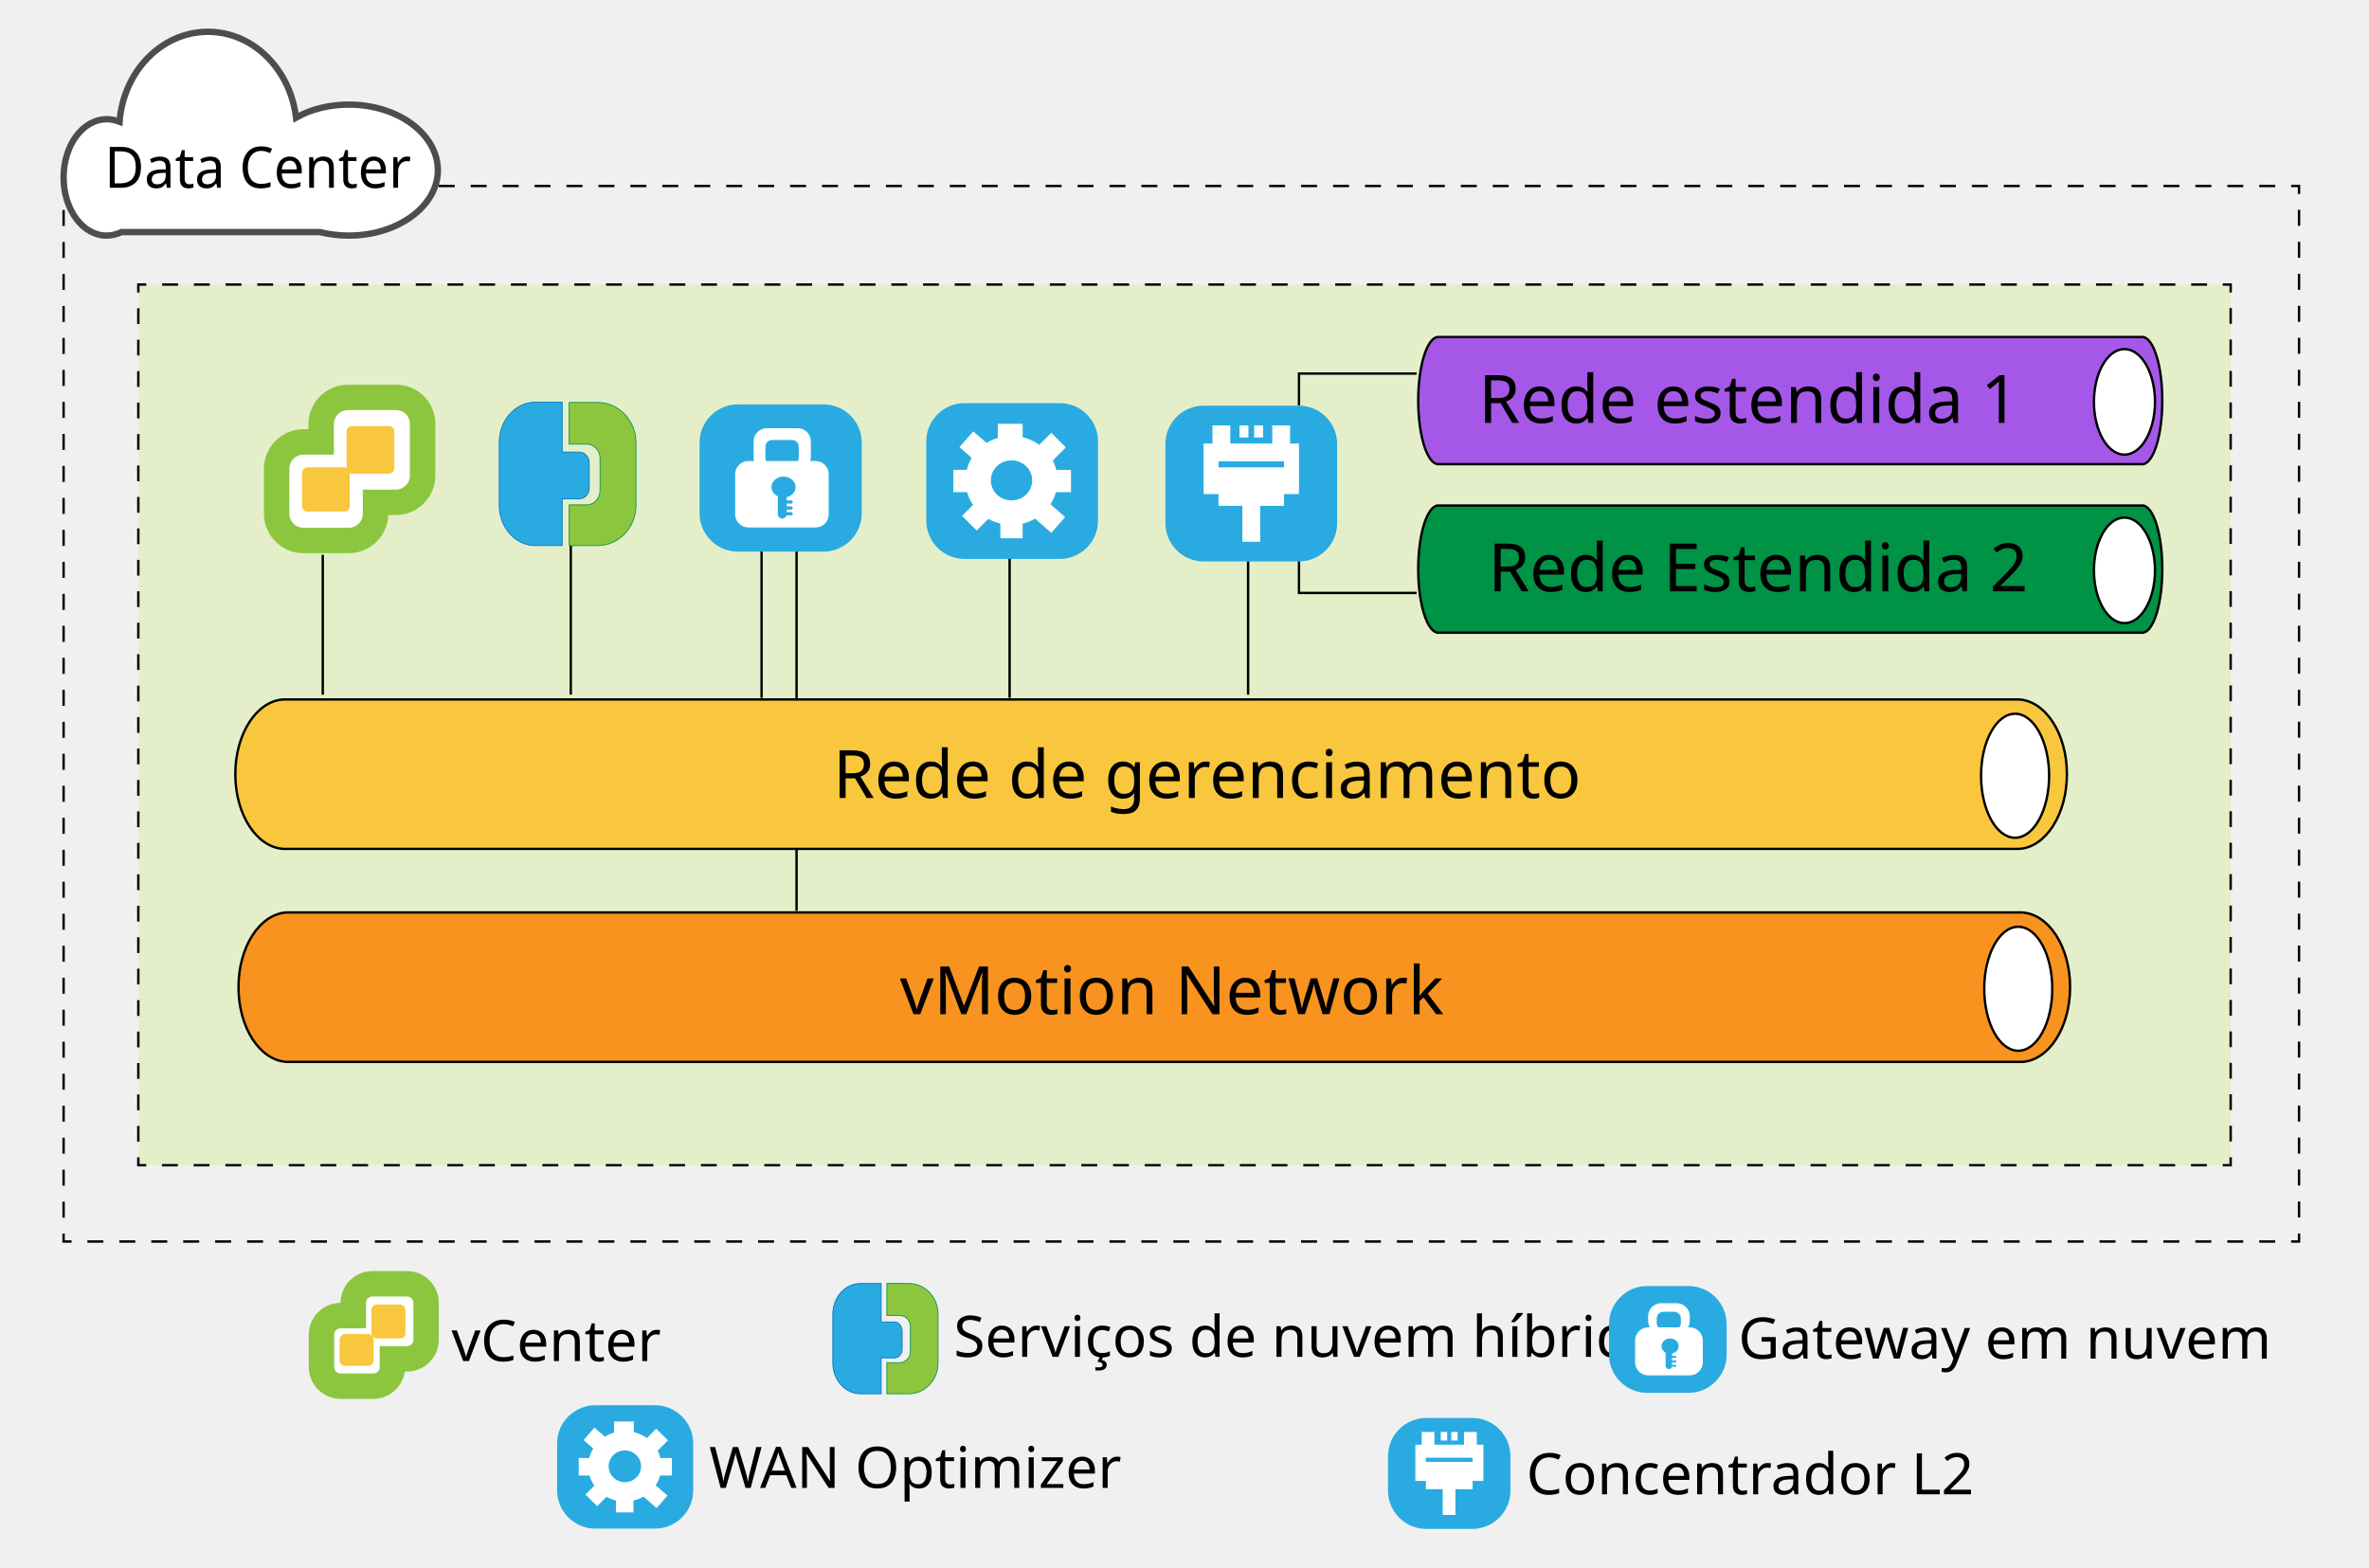
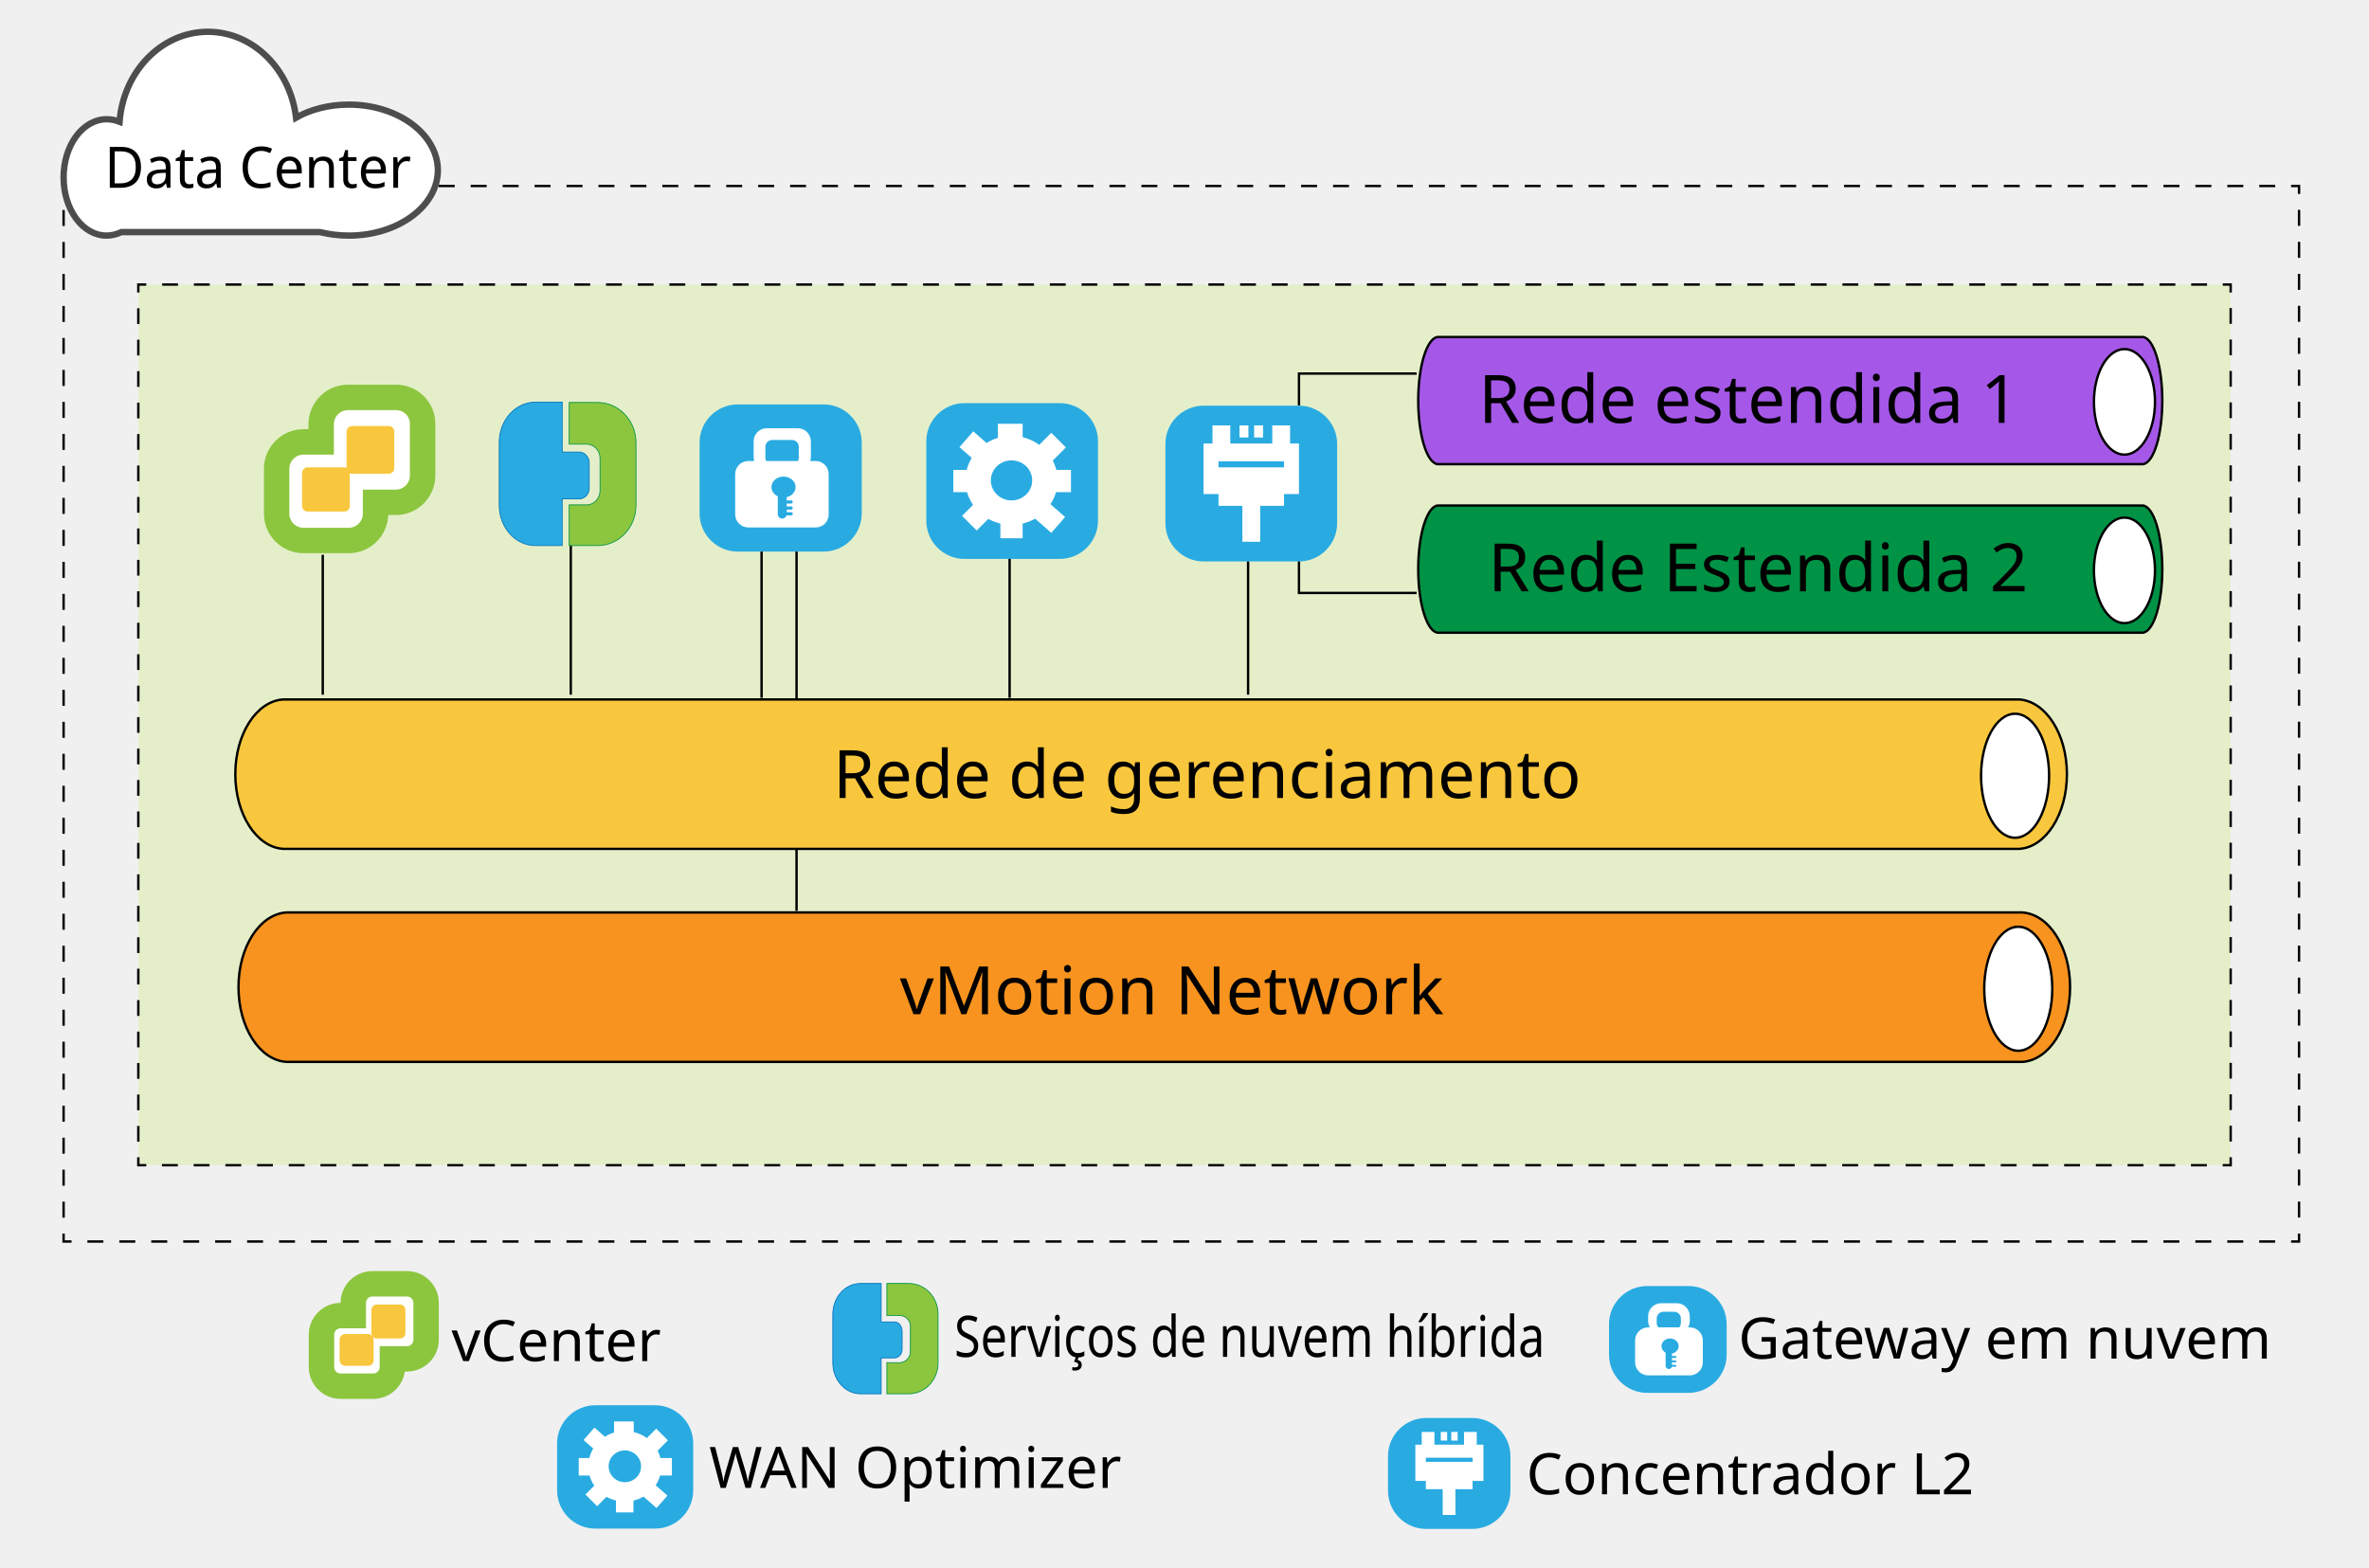
- <svg xmlns="http://www.w3.org/2000/svg" version="1.1" x="0px" y="0px" viewBox="0 0 745 493" style="enable-background:new 0 0 745 493;" xml:space="preserve">
-   <style type="text/css">
+ <svg xmlns="http://www.w3.org/2000/svg" version="1.1" x="0px" y="0px" viewBox="0 0 745 493" style="enable-background:new 0 0 745 493;" xml:space="preserve" id="svg2">
+   <defs id="defs341" />
+   <style type="text/css" id="style4">
	.st0{fill:none;stroke:#000000;stroke-width:0.75;stroke-miterlimit:10;}
	.st1{fill:none;stroke:#000000;stroke-width:0.75;stroke-miterlimit:10;stroke-dasharray:5.022,5.022;}
	.st2{fill:none;stroke:#000000;stroke-width:0.75;stroke-miterlimit:10;stroke-dasharray:5.031,5.031;}
	.st3{fill:#FFFFFF;stroke:#4D4D4D;stroke-width:2;stroke-miterlimit:10;}
	.st4{font-family:'MyriadPro-Regular';}
	.st5{font-size:18px;}
	.st6{fill:#E4EFCA;}
	.st7{fill:none;stroke:#000000;stroke-width:0.75;stroke-miterlimit:10;stroke-dasharray:4.985,4.985;}
	.st8{fill:none;stroke:#000000;stroke-width:0.75;stroke-miterlimit:10;stroke-dasharray:4.946,4.946;}
	.st9{fill:#A558E8;stroke:#000000;stroke-width:0.75;stroke-miterlimit:10;}
	.st10{fill:#FFFFFF;stroke:#000000;stroke-width:0.75;stroke-miterlimit:10;}
	.st11{font-size:21px;}
	.st12{fill:#009245;stroke:#000000;stroke-width:0.75;stroke-miterlimit:10;}
	.st13{fill:#29ABE2;}
	.st14{fill:#FFFFFF;}
	.st15{fill:#FFFFFF;stroke:#8CC63F;stroke-width:8;stroke-miterlimit:10;}
	.st16{fill:#F9C73D;}
	.st17{fill:#8CC63F;stroke:#009245;stroke-width:0.25;stroke-miterlimit:10;}
	.st18{fill:#29ABE2;stroke:#0071BC;stroke-width:0.25;stroke-miterlimit:10;}
	.st19{fill:#F9C73D;stroke:#000000;stroke-width:0.75;stroke-miterlimit:10;}
	.st20{fill:#F7931E;stroke:#000000;stroke-width:0.75;stroke-miterlimit:10;}
</style>
  <g id="inner_box">
    <g id="Layer_2">
-       <g>
-         <g>
-           <g>
-             <polyline class="st0" points="723,388 723,390.5 720.5,390.5      " />
-             <line class="st1" x1="715.5" y1="390.5" x2="25" y2="390.5" />
-             <polyline class="st0" points="22.5,390.5 20,390.5 20,388      " />
-             <line class="st2" x1="20" y1="383" x2="20" y2="63.5" />
-             <polyline class="st0" points="20,61 20,58.5 22.5,58.5      " />
-             <line class="st1" x1="27.5" y1="58.5" x2="718" y2="58.5" />
-             <polyline class="st0" points="720.5,58.5 723,58.5 723,61      " />
-             <line class="st2" x1="723" y1="66" x2="723" y2="385.5" />
-           </g>
-         </g>
-         <g>
-           <path class="st3" d="M109.7,32.9c-6.2,0-12,1.5-16.6,4.1c-1.8-15.2-13.5-27-27.7-27c-14.6,0-26.6,12.5-27.8,28.3      c-1.3-0.5-2.6-0.8-4-0.8C26,37.5,20,45.7,20,55.8c0,10.1,6,18.3,13.5,18.3c1.6,0,3.2-0.4,4.7-1.1h62.4c2.9,0.7,5.9,1.1,9.1,1.1      c15.4,0,28-9.2,28-20.6C137.6,42.1,125.1,32.9,109.7,32.9z" />
-           <text transform="matrix(0.9526 0 0 1 32.8589 59.0684)" class="st4 st5">Data Center</text>
-         </g>
-       </g>
-       <g>
-         <rect x="43.5" y="89.5" class="st6" width="658" height="277" />
-         <g>
-           <polyline class="st0" points="701.5,364 701.5,366.5 699,366.5     " />
-           <line class="st7" x1="694" y1="366.5" x2="48.5" y2="366.5" />
-           <polyline class="st0" points="46,366.5 43.5,366.5 43.5,364     " />
-           <line class="st8" x1="43.5" y1="359.1" x2="43.5" y2="94.5" />
-           <polyline class="st0" points="43.5,92 43.5,89.5 46,89.5     " />
-           <line class="st7" x1="51" y1="89.5" x2="696.5" y2="89.5" />
-           <polyline class="st0" points="699,89.5 701.5,89.5 701.5,92     " />
-           <line class="st8" x1="701.5" y1="96.9" x2="701.5" y2="361.5" />
-         </g>
-       </g>
-     </g>
-     <polyline class="st0" points="408.5,176.5 408.5,186.5 445.5,186.5  " />
+       <g id="g8">
+         <g id="g10">
+           <g id="g12">
+             <polyline class="st0" points="723,388 723,390.5 720.5,390.5      " id="polyline14" />
+             <line class="st1" x1="715.5" y1="390.5" x2="25" y2="390.5" id="line16" />
+             <polyline class="st0" points="22.5,390.5 20,390.5 20,388      " id="polyline18" />
+             <line class="st2" x1="20" y1="383" x2="20" y2="63.5" id="line20" />
+             <polyline class="st0" points="20,61 20,58.5 22.5,58.5      " id="polyline22" />
+             <line class="st1" x1="27.5" y1="58.5" x2="718" y2="58.5" id="line24" />
+             <polyline class="st0" points="720.5,58.5 723,58.5 723,61      " id="polyline26" />
+             <line class="st2" x1="723" y1="66" x2="723" y2="385.5" id="line28" />
+           </g>
+         </g>
+         <g id="g30">
+           <path class="st3" d="M109.7,32.9c-6.2,0-12,1.5-16.6,4.1c-1.8-15.2-13.5-27-27.7-27c-14.6,0-26.6,12.5-27.8,28.3      c-1.3-0.5-2.6-0.8-4-0.8C26,37.5,20,45.7,20,55.8c0,10.1,6,18.3,13.5,18.3c1.6,0,3.2-0.4,4.7-1.1h62.4c2.9,0.7,5.9,1.1,9.1,1.1      c15.4,0,28-9.2,28-20.6C137.6,42.1,125.1,32.9,109.7,32.9z" id="path32" />
+           <text transform="matrix(0.9526 0 0 1 32.8589 59.0684)" class="st4 st5" id="text34">Data Center</text>
+         </g>
+       </g>
+       <g id="g36">
+         <rect x="43.5" y="89.5" class="st6" width="658" height="277" id="rect38" />
+         <g id="g40">
+           <polyline class="st0" points="701.5,364 701.5,366.5 699,366.5     " id="polyline42" />
+           <line class="st7" x1="694" y1="366.5" x2="48.5" y2="366.5" id="line44" />
+           <polyline class="st0" points="46,366.5 43.5,366.5 43.5,364     " id="polyline46" />
+           <line class="st8" x1="43.5" y1="359.1" x2="43.5" y2="94.5" id="line48" />
+           <polyline class="st0" points="43.5,92 43.5,89.5 46,89.5     " id="polyline50" />
+           <line class="st7" x1="51" y1="89.5" x2="696.5" y2="89.5" id="line52" />
+           <polyline class="st0" points="699,89.5 701.5,89.5 701.5,92     " id="polyline54" />
+           <line class="st8" x1="701.5" y1="96.9" x2="701.5" y2="361.5" id="line56" />
+         </g>
+       </g>
+     </g>
+     <polyline class="st0" points="408.5,176.5 408.5,186.5 445.5,186.5  " id="polyline58" />
  </g>
  <g id="extended_network_1">
-     <g>
-       <path class="st9" d="M680,126c0-10.8-2.7-19.6-6.1-20v0H452.1v0c-3.4,0.4-6.1,9.2-6.1,20s2.7,19.6,6.1,20v0h221.8v0    C677.3,145.6,680,136.8,680,126z" />
-       <ellipse class="st10" cx="668.1" cy="126.4" rx="9.6" ry="16.6" />
-     </g>
-     <text transform="matrix(1 0 0 1 465 133)" class="st4 st11">Rede estendida 1</text>
-     <g>
-       <path class="st12" d="M680,179c0-10.8-2.7-19.6-6.1-20v0H452.1v0c-3.4,0.4-6.1,9.2-6.1,20s2.7,19.6,6.1,20v0h221.8v0    C677.3,198.6,680,189.8,680,179z" />
-       <ellipse class="st10" cx="668.1" cy="179.4" rx="9.6" ry="16.6" />
-     </g>
-     <text transform="matrix(1 0 0 1 468 186)" class="st4 st11">Rede Estendida 2</text>
+     <g id="g61">
+       <path class="st9" d="M680,126c0-10.8-2.7-19.6-6.1-20v0H452.1v0c-3.4,0.4-6.1,9.2-6.1,20s2.7,19.6,6.1,20v0h221.8v0    C677.3,145.6,680,136.8,680,126z" id="path63" />
+       <ellipse class="st10" cx="668.1" cy="126.4" rx="9.6" ry="16.6" id="ellipse65" />
+     </g>
+     <text transform="matrix(1 0 0 1 465 133)" class="st4 st11" id="text67">Rede estendida 1</text>
+     <g id="g69">
+       <path class="st12" d="M680,179c0-10.8-2.7-19.6-6.1-20v0H452.1v0c-3.4,0.4-6.1,9.2-6.1,20s2.7,19.6,6.1,20v0h221.8v0    C677.3,198.6,680,189.8,680,179z" id="path71" />
+       <ellipse class="st10" cx="668.1" cy="179.4" rx="9.6" ry="16.6" id="ellipse73" />
+     </g>
+     <text transform="matrix(1 0 0 1 468 186)" class="st4 st11" id="text75">Rede Estendida 2</text>
  </g>
  <g id="cloud_gateway">
</g>
  <g id="outter_box">
</g>
  <g id="lines">
-     <g>
-       <g>
-         <path class="st13" d="M259,173.5h-27c-6.6,0-12-5.4-12-12v-22.3c0-6.6,5.4-12,12-12h27c6.6,0,12,5.4,12,12v22.3     C271,168.1,265.6,173.5,259,173.5z" />
-         <g>
-           <g>
-             <path class="st14" d="M250.9,148h-9.8c-2.2,0-4.1-1.8-4.1-4.1v-5.1c0-2.2,1.8-4.1,4.1-4.1h9.8c2.2,0,4.1,1.8,4.1,4.1v5.1       C254.9,146.1,253.1,148,250.9,148z" />
-             <path class="st13" d="M249.1,146.1h-6.3c-1.1,0-2.1-0.9-2.1-2.1v-3.5c0-1.1,0.9-2.1,2.1-2.1h6.3c1.1,0,2.1,0.9,2.1,2.1v3.5       C251.2,145.2,250.2,146.1,249.1,146.1z" />
-             <path class="st14" d="M256.5,165.9h-21.2c-2.2,0-4.1-1.8-4.1-4.1v-12.7c0-2.2,1.8-4.1,4.1-4.1h21.2c2.2,0,4.1,1.8,4.1,4.1v12.7       C260.6,164.1,258.8,165.9,256.5,165.9z" />
-           </g>
-           <g>
-             <ellipse class="st13" cx="246.4" cy="153.2" rx="3.8" ry="3.3" />
-             <path class="st13" d="M246,163.1L246,163.1c-0.8,0-1.4-0.6-1.4-1.4v-6.6c0-0.8,0.6-1.4,1.4-1.4l0,0c0.8,0,1.4,0.6,1.4,1.4v6.6       C247.4,162.4,246.8,163.1,246,163.1z" />
-             <path class="st13" d="M248.8,158.4h-1.9c-0.3,0-0.5-0.2-0.5-0.5l0,0c0-0.3,0.2-0.5,0.5-0.5h1.9c0.3,0,0.5,0.2,0.5,0.5l0,0       C249.3,158.1,249.1,158.4,248.8,158.4z" />
-             <path class="st13" d="M248.8,160.3h-1.9c-0.3,0-0.5-0.2-0.5-0.5l0,0c0-0.3,0.2-0.5,0.5-0.5h1.9c0.3,0,0.5,0.2,0.5,0.5l0,0       C249.3,160,249.1,160.3,248.8,160.3z" />
-             <path class="st13" d="M248.8,162.1h-1.9c-0.3,0-0.5-0.2-0.5-0.5l0,0c0-0.3,0.2-0.5,0.5-0.5h1.9c0.3,0,0.5,0.2,0.5,0.5l0,0       C249.3,161.9,249.1,162.1,248.8,162.1z" />
-           </g>
-         </g>
-       </g>
-       <line class="st0" x1="250.5" y1="173.5" x2="250.5" y2="286.5" />
-       <line class="st0" x1="239.5" y1="173.5" x2="239.5" y2="219.5" />
-     </g>
-     <polyline class="st0" points="408.5,127.5 408.5,117.5 445.5,117.5  " />
+     <g id="g80">
+       <g id="g82">
+         <path class="st13" d="M259,173.5h-27c-6.6,0-12-5.4-12-12v-22.3c0-6.6,5.4-12,12-12h27c6.6,0,12,5.4,12,12v22.3     C271,168.1,265.6,173.5,259,173.5z" id="path84" />
+         <g id="g86">
+           <g id="g88">
+             <path class="st14" d="M250.9,148h-9.8c-2.2,0-4.1-1.8-4.1-4.1v-5.1c0-2.2,1.8-4.1,4.1-4.1h9.8c2.2,0,4.1,1.8,4.1,4.1v5.1       C254.9,146.1,253.1,148,250.9,148z" id="path90" />
+             <path class="st13" d="M249.1,146.1h-6.3c-1.1,0-2.1-0.9-2.1-2.1v-3.5c0-1.1,0.9-2.1,2.1-2.1h6.3c1.1,0,2.1,0.9,2.1,2.1v3.5       C251.2,145.2,250.2,146.1,249.1,146.1z" id="path92" />
+             <path class="st14" d="M256.5,165.9h-21.2c-2.2,0-4.1-1.8-4.1-4.1v-12.7c0-2.2,1.8-4.1,4.1-4.1h21.2c2.2,0,4.1,1.8,4.1,4.1v12.7       C260.6,164.1,258.8,165.9,256.5,165.9z" id="path94" />
+           </g>
+           <g id="g96">
+             <ellipse class="st13" cx="246.4" cy="153.2" rx="3.8" ry="3.3" id="ellipse98" />
+             <path class="st13" d="M246,163.1L246,163.1c-0.8,0-1.4-0.6-1.4-1.4v-6.6c0-0.8,0.6-1.4,1.4-1.4l0,0c0.8,0,1.4,0.6,1.4,1.4v6.6       C247.4,162.4,246.8,163.1,246,163.1z" id="path100" />
+             <path class="st13" d="M248.8,158.4h-1.9c-0.3,0-0.5-0.2-0.5-0.5l0,0c0-0.3,0.2-0.5,0.5-0.5h1.9c0.3,0,0.5,0.2,0.5,0.5l0,0       C249.3,158.1,249.1,158.4,248.8,158.4z" id="path102" />
+             <path class="st13" d="M248.8,160.3h-1.9c-0.3,0-0.5-0.2-0.5-0.5l0,0c0-0.3,0.2-0.5,0.5-0.5h1.9c0.3,0,0.5,0.2,0.5,0.5l0,0       C249.3,160,249.1,160.3,248.8,160.3z" id="path104" />
+             <path class="st13" d="M248.8,162.1h-1.9c-0.3,0-0.5-0.2-0.5-0.5l0,0c0-0.3,0.2-0.5,0.5-0.5h1.9c0.3,0,0.5,0.2,0.5,0.5l0,0       C249.3,161.9,249.1,162.1,248.8,162.1z" id="path106" />
+           </g>
+         </g>
+       </g>
+       <line class="st0" x1="250.5" y1="173.5" x2="250.5" y2="286.5" id="line108" />
+       <line class="st0" x1="239.5" y1="173.5" x2="239.5" y2="219.5" id="line110" />
+     </g>
+     <polyline class="st0" points="408.5,127.5 408.5,117.5 445.5,117.5  " id="polyline112" />
  </g>
  <g id="bottom_explanation">
-     <g>
-       <g>
-         <path class="st15" d="M128,403.8h-10.9c-3.3,0-6,2.7-6,6v4h-4c-3.3,0-6,2.7-6,6v10.2c0,3.3,2.7,6,6,6h10.3c3.3,0,6-2.7,6-6v-2.6     h4.6c3.3,0,6-2.7,6-6v-11.6C134,406.5,131.3,403.8,128,403.8z" />
-         <path class="st16" d="M115.8,429.6h-7.3c-0.9,0-1.7-0.8-1.7-1.7v-6.6c0-0.9,0.8-1.7,1.7-1.7h7.3c0.9,0,1.7,0.8,1.7,1.7v6.6     C117.5,428.8,116.7,429.6,115.8,429.6z" />
-         <path class="st16" d="M125.8,421h-7.3c-0.9,0-1.7-0.8-1.7-1.7V412c0-0.9,0.8-1.7,1.7-1.7h7.3c0.9,0,1.7,0.8,1.7,1.7v7.3     C127.5,420.3,126.8,421,125.8,421z" />
-       </g>
-       <text transform="matrix(1 0 0 1 142 428.1019)" class="st4 st5">vCenter</text>
-     </g>
-     <g>
-       <g>
-         <path class="st17" d="M286.3,425.1v-7.9c0-1.9-1.5-3.4-3.2-3.4h-4.2v-10.1h6.9c5.1,0,9.2,4.3,9.2,9.7v15.3c0,5.3-4.1,9.7-9.2,9.7     h-6.9v-9.8h4.2C284.8,428.5,286.3,427,286.3,425.1z" />
-         <path class="st18" d="M281.3,415.8h-4.2v-12.1h-6.5c-4.8,0-8.7,4.3-8.7,9.7v15.3c0,5.3,3.9,9.7,8.7,9.7h6.5v-11.3h4.2     c1.3,0,2.4-1.2,2.4-2.6v-6C283.6,417,282.6,415.8,281.3,415.8z" />
-       </g>
-       <text transform="matrix(1 0 0 1 299.9024 426.7726)" class="st4 st5">Serviços de nuvem híbrida</text>
-     </g>
-     <g>
-       <g>
-         <path class="st13" d="M531,438.1h-13c-6.6,0-12-5.4-12-12v-9.6c0-6.6,5.4-12,12-12h13c6.6,0,12,5.4,12,12v9.6     C543,432.7,537.6,438.1,531,438.1z" />
-         <g>
-           <g>
-             <path class="st14" d="M527.3,419.6h-4.9c-2.2,0-4.1-1.8-4.1-4.1v-1.5c0-2.2,1.8-4.1,4.1-4.1h4.9c2.2,0,4.1,1.8,4.1,4.1v1.5       C531.4,417.8,529.5,419.6,527.3,419.6z" />
-             <path class="st13" d="M526.5,418.2h-3.4c-1.1,0-2.1-0.9-2.1-2.1v-1.4c0-1.1,0.9-2.1,2.1-2.1h3.4c1.1,0,2.1,0.9,2.1,2.1v1.4       C528.6,417.3,527.7,418.2,526.5,418.2z" />
-             <path class="st14" d="M531.4,432.6h-13.1c-2.2,0-4.1-1.8-4.1-4.1v-6.9c0-2.2,1.8-4.1,4.1-4.1h13.1c2.2,0,4.1,1.8,4.1,4.1v6.9       C535.5,430.8,533.6,432.6,531.4,432.6z" />
-           </g>
-           <g>
-             <ellipse class="st13" cx="525.2" cy="423.4" rx="2.7" ry="2.4" />
-             <path class="st13" d="M524.8,430.6L524.8,430.6c-0.6,0-1-0.5-1-1v-4.8c0-0.6,0.5-1,1-1l0,0c0.6,0,1,0.5,1,1v4.8       C525.9,430.1,525.4,430.6,524.8,430.6z" />
-             <path class="st13" d="M526.9,427.1h-1.4c-0.2,0-0.3-0.2-0.3-0.3l0,0c0-0.2,0.2-0.3,0.3-0.3h1.4c0.2,0,0.3,0.2,0.3,0.3l0,0       C527.2,427,527.1,427.1,526.9,427.1z" />
-             <path class="st13" d="M526.9,428.5h-1.4c-0.2,0-0.3-0.2-0.3-0.3l0,0c0-0.2,0.2-0.3,0.3-0.3h1.4c0.2,0,0.3,0.2,0.3,0.3l0,0       C527.2,428.4,527.1,428.5,526.9,428.5z" />
-             <path class="st13" d="M526.9,429.9h-1.4c-0.2,0-0.3-0.2-0.3-0.3l0,0c0-0.2,0.2-0.3,0.3-0.3h1.4c0.2,0,0.3,0.2,0.3,0.3l0,0       C527.2,429.7,527.1,429.9,526.9,429.9z" />
-           </g>
-         </g>
-       </g>
-       <text transform="matrix(1 0 0 1 546.667 427.333)" class="st4 st5">Gateway em nuvem</text>
-     </g>
-     <g>
-       <g>
-         <path class="st13" d="M206,480.8h-18.8c-6.6,0-12-5.4-12-12V454c0-6.6,5.4-12,12-12H206c6.6,0,12,5.4,12,12v14.8     C218,475.4,212.6,480.8,206,480.8z" />
-         <g>
-           <g>
-             <g>
-               <g>
-                 <g>
-                   <ellipse class="st14" cx="196.5" cy="461.2" rx="11.5" ry="11.1" />
-                   <ellipse class="st13" cx="196.5" cy="461.2" rx="5.1" ry="5" />
+     <g id="g115">
+       <g id="g117">
+         <path class="st15" d="M128,403.8h-10.9c-3.3,0-6,2.7-6,6v4h-4c-3.3,0-6,2.7-6,6v10.2c0,3.3,2.7,6,6,6h10.3c3.3,0,6-2.7,6-6v-2.6     h4.6c3.3,0,6-2.7,6-6v-11.6C134,406.5,131.3,403.8,128,403.8z" id="path119" />
+         <path class="st16" d="M115.8,429.6h-7.3c-0.9,0-1.7-0.8-1.7-1.7v-6.6c0-0.9,0.8-1.7,1.7-1.7h7.3c0.9,0,1.7,0.8,1.7,1.7v6.6     C117.5,428.8,116.7,429.6,115.8,429.6z" id="path121" />
+         <path class="st16" d="M125.8,421h-7.3c-0.9,0-1.7-0.8-1.7-1.7V412c0-0.9,0.8-1.7,1.7-1.7h7.3c0.9,0,1.7,0.8,1.7,1.7v7.3     C127.5,420.3,126.8,421,125.8,421z" id="path123" />
+       </g>
+       <text transform="matrix(1 0 0 1 142 428.1019)" class="st4 st5" id="text125">vCenter</text>
+     </g>
+     <g id="g127">
+       <g id="g129">
+         <path class="st17" d="M286.3,425.1v-7.9c0-1.9-1.5-3.4-3.2-3.4h-4.2v-10.1h6.9c5.1,0,9.2,4.3,9.2,9.7v15.3c0,5.3-4.1,9.7-9.2,9.7     h-6.9v-9.8h4.2C284.8,428.5,286.3,427,286.3,425.1z" id="path131" />
+         <path class="st18" d="M281.3,415.8h-4.2v-12.1h-6.5c-4.8,0-8.7,4.3-8.7,9.7v15.3c0,5.3,3.9,9.7,8.7,9.7h6.5v-11.3h4.2     c1.3,0,2.4-1.2,2.4-2.6v-6C283.6,417,282.6,415.8,281.3,415.8z" id="path133" />
+       </g>
+       <text transform="scale(0.9124076,1.096001)" class="st4 st5" id="text135" x="328.91" y="389.391" style="font-size:16.423px;font-family:MyriadPro-Regular">Serviços de nuvem híbrida</text>
+     </g>
+     <g id="g137">
+       <g id="g139">
+         <path class="st13" d="M531,438.1h-13c-6.6,0-12-5.4-12-12v-9.6c0-6.6,5.4-12,12-12h13c6.6,0,12,5.4,12,12v9.6     C543,432.7,537.6,438.1,531,438.1z" id="path141" />
+         <g id="g143">
+           <g id="g145">
+             <path class="st14" d="M527.3,419.6h-4.9c-2.2,0-4.1-1.8-4.1-4.1v-1.5c0-2.2,1.8-4.1,4.1-4.1h4.9c2.2,0,4.1,1.8,4.1,4.1v1.5       C531.4,417.8,529.5,419.6,527.3,419.6z" id="path147" />
+             <path class="st13" d="M526.5,418.2h-3.4c-1.1,0-2.1-0.9-2.1-2.1v-1.4c0-1.1,0.9-2.1,2.1-2.1h3.4c1.1,0,2.1,0.9,2.1,2.1v1.4       C528.6,417.3,527.7,418.2,526.5,418.2z" id="path149" />
+             <path class="st14" d="M531.4,432.6h-13.1c-2.2,0-4.1-1.8-4.1-4.1v-6.9c0-2.2,1.8-4.1,4.1-4.1h13.1c2.2,0,4.1,1.8,4.1,4.1v6.9       C535.5,430.8,533.6,432.6,531.4,432.6z" id="path151" />
+           </g>
+           <g id="g153">
+             <ellipse class="st13" cx="525.2" cy="423.4" rx="2.7" ry="2.4" id="ellipse155" />
+             <path class="st13" d="M524.8,430.6L524.8,430.6c-0.6,0-1-0.5-1-1v-4.8c0-0.6,0.5-1,1-1l0,0c0.6,0,1,0.5,1,1v4.8       C525.9,430.1,525.4,430.6,524.8,430.6z" id="path157" />
+             <path class="st13" d="M526.9,427.1h-1.4c-0.2,0-0.3-0.2-0.3-0.3l0,0c0-0.2,0.2-0.3,0.3-0.3h1.4c0.2,0,0.3,0.2,0.3,0.3l0,0       C527.2,427,527.1,427.1,526.9,427.1z" id="path159" />
+             <path class="st13" d="M526.9,428.5h-1.4c-0.2,0-0.3-0.2-0.3-0.3l0,0c0-0.2,0.2-0.3,0.3-0.3h1.4c0.2,0,0.3,0.2,0.3,0.3l0,0       C527.2,428.4,527.1,428.5,526.9,428.5z" id="path161" />
+             <path class="st13" d="M526.9,429.9h-1.4c-0.2,0-0.3-0.2-0.3-0.3l0,0c0-0.2,0.2-0.3,0.3-0.3h1.4c0.2,0,0.3,0.2,0.3,0.3l0,0       C527.2,429.7,527.1,429.9,526.9,429.9z" id="path163" />
+           </g>
+         </g>
+       </g>
+       <text transform="matrix(1 0 0 1 546.667 427.333)" class="st4 st5" id="text165">Gateway em nuvem</text>
+     </g>
+     <g id="g167">
+       <g id="g169">
+         <path class="st13" d="M206,480.8h-18.8c-6.6,0-12-5.4-12-12V454c0-6.6,5.4-12,12-12H206c6.6,0,12,5.4,12,12v14.8     C218,475.4,212.6,480.8,206,480.8z" id="path171" />
+         <g id="g173">
+           <g id="g175">
+             <g id="g177">
+               <g id="g179">
+                 <g id="g181">
+                   <ellipse class="st14" cx="196.5" cy="461.2" rx="11.5" ry="11.1" id="ellipse183" />
+                   <ellipse class="st13" cx="196.5" cy="461.2" rx="5.1" ry="5" id="ellipse185" />
                </g>
-                 <rect x="193.1" y="447.1" class="st14" width="6.2" height="4" />
-                 <rect x="193.7" y="470.9" class="st14" width="5.5" height="4.8" />
+                 <rect x="193.1" y="447.1" class="st14" width="6.2" height="4" id="rect187" />
+                 <rect x="193.7" y="470.9" class="st14" width="5.5" height="4.8" id="rect189" />
              </g>
-               <rect x="206.5" y="458.6" class="st14" width="4.8" height="5.5" />
-               <rect x="182" y="458.6" class="st14" width="4.8" height="5.5" />
+               <rect x="206.5" y="458.6" class="st14" width="4.8" height="5.5" id="rect191" />
+               <rect x="182" y="458.6" class="st14" width="4.8" height="5.5" id="rect193" />
            </g>
-             <rect x="184.6" y="450.1" transform="matrix(0.7526 0.6585 -0.6585 0.7526 344.4036 -11.2706)" class="st14" width="5.2" height="5.2" />
-             <rect x="202.2" y="467.5" transform="matrix(0.7526 0.6585 -0.6585 0.7526 360.4512 -19.0498)" class="st14" width="6.8" height="5.2" />
-           </g>
-           <rect x="203.6" y="450.4" transform="matrix(0.7071 0.7071 -0.7071 0.7071 380.8846 -13.0761)" class="st14" width="5.2" height="5.7" />
-           <rect x="185.2" y="467.5" transform="matrix(0.7071 0.7071 -0.7071 0.7071 387.3958 4.8689)" class="st14" width="5.2" height="5.2" />
-         </g>
-       </g>
-       <text transform="matrix(1 0 0 1 223 468)" class="st4 st5">WAN Optimizer</text>
-     </g>
-     <g>
-       <text transform="matrix(1 0 0 1 480 470)" class="st4 st5">Concentrador L2</text>
-       <g>
-         <path class="st13" d="M463,480.9h-14.5c-6.6,0-12-5.4-12-12V458c0-6.6,5.4-12,12-12H463c6.6,0,12,5.4,12,12v10.9     C475,475.5,469.6,480.9,463,480.9z" />
-         <g>
-           <rect x="445.1" y="454.4" class="st14" width="21.4" height="11.4" />
-           <rect x="448.4" y="463.1" class="st14" width="14.7" height="5.3" />
-           <rect x="448.4" y="458.5" class="st13" width="14.7" height="1.3" />
-           <rect x="453.7" y="467.1" class="st14" width="4" height="9.4" />
-           <rect x="447.1" y="450.4" class="st14" width="4" height="7.4" />
-           <rect x="453.1" y="450.4" class="st14" width="2" height="2.7" />
-           <rect x="456.4" y="450.4" class="st14" width="2" height="2.7" />
-           <rect x="460.4" y="450.4" class="st14" width="4" height="7.4" />
+             <rect x="184.6" y="450.1" transform="matrix(0.7526 0.6585 -0.6585 0.7526 344.4036 -11.2706)" class="st14" width="5.2" height="5.2" id="rect195" />
+             <rect x="202.2" y="467.5" transform="matrix(0.7526 0.6585 -0.6585 0.7526 360.4512 -19.0498)" class="st14" width="6.8" height="5.2" id="rect197" />
+           </g>
+           <rect x="203.6" y="450.4" transform="matrix(0.7071 0.7071 -0.7071 0.7071 380.8846 -13.0761)" class="st14" width="5.2" height="5.7" id="rect199" />
+           <rect x="185.2" y="467.5" transform="matrix(0.7071 0.7071 -0.7071 0.7071 387.3958 4.8689)" class="st14" width="5.2" height="5.2" id="rect201" />
+         </g>
+       </g>
+       <text transform="matrix(1 0 0 1 223 468)" class="st4 st5" id="text203">WAN Optimizer</text>
+     </g>
+     <g id="g205">
+       <text transform="matrix(1 0 0 1 480 470)" class="st4 st5" id="text207">Concentrador L2</text>
+       <g id="g209">
+         <path class="st13" d="M463,480.9h-14.5c-6.6,0-12-5.4-12-12V458c0-6.6,5.4-12,12-12H463c6.6,0,12,5.4,12,12v10.9     C475,475.5,469.6,480.9,463,480.9z" id="path211" />
+         <g id="g213">
+           <rect x="445.1" y="454.4" class="st14" width="21.4" height="11.4" id="rect215" />
+           <rect x="448.4" y="463.1" class="st14" width="14.7" height="5.3" id="rect217" />
+           <rect x="448.4" y="458.5" class="st13" width="14.7" height="1.3" id="rect219" />
+           <rect x="453.7" y="467.1" class="st14" width="4" height="9.4" id="rect221" />
+           <rect x="447.1" y="450.4" class="st14" width="4" height="7.4" id="rect223" />
+           <rect x="453.1" y="450.4" class="st14" width="2" height="2.7" id="rect225" />
+           <rect x="456.4" y="450.4" class="st14" width="2" height="2.7" id="rect227" />
+           <rect x="460.4" y="450.4" class="st14" width="4" height="7.4" id="rect229" />
        </g>
      </g>
    </g>
  </g>
  <g id="L2_concentrator">
-     <g>
-       <line class="st0" x1="392.5" y1="176.5" x2="392.5" y2="218.5" />
-       <g>
-         <path class="st13" d="M408.5,176.6h-30c-6.6,0-12-5.4-12-12v-25c0-6.6,5.4-12,12-12h30c6.6,0,12,5.4,12,12v25     C420.5,171.2,415.1,176.6,408.5,176.6z" />
-         <g>
-           <rect x="378.5" y="139.5" class="st14" width="30" height="15.9" />
-           <rect x="383.2" y="151.6" class="st14" width="20.6" height="7.5" />
-           <rect x="383.2" y="145.1" class="st13" width="20.6" height="1.9" />
-           <rect x="390.7" y="157.3" class="st14" width="5.6" height="13.1" />
-           <rect x="381.3" y="133.8" class="st14" width="5.6" height="10.3" />
-           <rect x="389.8" y="133.8" class="st14" width="2.8" height="3.8" />
-           <rect x="394.4" y="133.8" class="st14" width="2.8" height="3.8" />
-           <rect x="400.1" y="133.8" class="st14" width="5.6" height="10.3" />
+     <g id="g232">
+       <line class="st0" x1="392.5" y1="176.5" x2="392.5" y2="218.5" id="line234" />
+       <g id="g236">
+         <path class="st13" d="M408.5,176.6h-30c-6.6,0-12-5.4-12-12v-25c0-6.6,5.4-12,12-12h30c6.6,0,12,5.4,12,12v25     C420.5,171.2,415.1,176.6,408.5,176.6z" id="path238" />
+         <g id="g240">
+           <rect x="378.5" y="139.5" class="st14" width="30" height="15.9" id="rect242" />
+           <rect x="383.2" y="151.6" class="st14" width="20.6" height="7.5" id="rect244" />
+           <rect x="383.2" y="145.1" class="st13" width="20.6" height="1.9" id="rect246" />
+           <rect x="390.7" y="157.3" class="st14" width="5.6" height="13.1" id="rect248" />
+           <rect x="381.3" y="133.8" class="st14" width="5.6" height="10.3" id="rect250" />
+           <rect x="389.8" y="133.8" class="st14" width="2.8" height="3.8" id="rect252" />
+           <rect x="394.4" y="133.8" class="st14" width="2.8" height="3.8" id="rect254" />
+           <rect x="400.1" y="133.8" class="st14" width="5.6" height="10.3" id="rect256" />
        </g>
      </g>
    </g>
  </g>
  <g id="wan_optimizer">
-     <g>
-       <line class="st0" x1="317.5" y1="175.5" x2="317.5" y2="219.5" />
-       <g>
-         <path class="st13" d="M333.3,175.8h-30c-6.6,0-12-5.4-12-12v-25c0-6.6,5.4-12,12-12h30c6.6,0,12,5.4,12,12v25     C345.3,170.4,339.9,175.8,333.3,175.8z" />
-         <g>
-           <g>
-             <g>
-               <g>
-                 <g>
-                   <ellipse class="st14" cx="318.1" cy="151.1" rx="14.5" ry="14" />
-                   <ellipse class="st13" cx="318.1" cy="151.1" rx="6.5" ry="6.3" />
+     <g id="g259">
+       <line class="st0" x1="317.5" y1="175.5" x2="317.5" y2="219.5" id="line261" />
+       <g id="g263">
+         <path class="st13" d="M333.3,175.8h-30c-6.6,0-12-5.4-12-12v-25c0-6.6,5.4-12,12-12h30c6.6,0,12,5.4,12,12v25     C345.3,170.4,339.9,175.8,333.3,175.8z" id="path265" />
+         <g id="g267">
+           <g id="g269">
+             <g id="g271">
+               <g id="g273">
+                 <g id="g275">
+                   <ellipse class="st14" cx="318.1" cy="151.1" rx="14.5" ry="14" id="ellipse277" />
+                   <ellipse class="st13" cx="318.1" cy="151.1" rx="6.5" ry="6.3" id="ellipse279" />
                </g>
-                 <rect x="313.8" y="133.3" class="st14" width="7.8" height="5" />
-                 <rect x="314.6" y="163.3" class="st14" width="7" height="6" />
+                 <rect x="313.8" y="133.3" class="st14" width="7.8" height="5" id="rect281" />
+                 <rect x="314.6" y="163.3" class="st14" width="7" height="6" id="rect283" />
              </g>
-               <rect x="330.8" y="147.8" class="st14" width="6" height="7" />
-               <rect x="299.8" y="147.8" class="st14" width="6" height="7" />
+               <rect x="330.8" y="147.8" class="st14" width="6" height="7" id="rect285" />
+               <rect x="299.8" y="147.8" class="st14" width="6" height="7" id="rect287" />
            </g>
-             <rect x="303.1" y="137" transform="matrix(0.7526 0.6585 -0.6585 0.7526 168.1729 -167.0228)" class="st14" width="6.6" height="6.6" />
-             <rect x="325.2" y="159" transform="matrix(0.7526 0.6585 -0.6585 0.7526 188.439 -176.8479)" class="st14" width="8.6" height="6.6" />
-           </g>
-           <rect x="327.1" y="137.4" transform="matrix(0.7071 0.7071 -0.7071 0.7071 196.4677 -192.3151)" class="st14" width="6.5" height="7.2" />
-           <rect x="303.9" y="159" transform="matrix(0.7071 0.7071 -0.7071 0.7071 204.684 -169.6509)" class="st14" width="6.5" height="6.5" />
+             <rect x="303.1" y="137" transform="matrix(0.7526 0.6585 -0.6585 0.7526 168.1729 -167.0228)" class="st14" width="6.6" height="6.6" id="rect289" />
+             <rect x="325.2" y="159" transform="matrix(0.7526 0.6585 -0.6585 0.7526 188.439 -176.8479)" class="st14" width="8.6" height="6.6" id="rect291" />
+           </g>
+           <rect x="327.1" y="137.4" transform="matrix(0.7071 0.7071 -0.7071 0.7071 196.4677 -192.3151)" class="st14" width="6.5" height="7.2" id="rect293" />
+           <rect x="303.9" y="159" transform="matrix(0.7071 0.7071 -0.7071 0.7071 204.684 -169.6509)" class="st14" width="6.5" height="6.5" id="rect295" />
        </g>
      </g>
    </g>
  </g>
  <g id="hybrid_cloud_services">
-     <g>
-       <line class="st0" x1="179.5" y1="171.5" x2="179.5" y2="218.5" />
-       <g>
-         <path class="st17" d="M188.7,154.3v-10.2c0-2.4-1.9-4.4-4.2-4.4H179v-13.1h9c6.6,0,12,5.7,12,12.6V159c0,6.9-5.4,12.6-12,12.6h-9     v-12.8h5.5C186.8,158.8,188.7,156.8,188.7,154.3z" />
-         <path class="st18" d="M182.2,142.2h-5.4v-15.7h-8.5c-6.2,0-11.3,5.7-11.3,12.6V159c0,6.9,5.1,12.6,11.3,12.6h8.5v-14.7h5.4     c1.7,0,3.1-1.5,3.1-3.4v-7.9C185.3,143.8,183.9,142.2,182.2,142.2z" />
+     <g id="g298">
+       <line class="st0" x1="179.5" y1="171.5" x2="179.5" y2="218.5" id="line300" />
+       <g id="g302">
+         <path class="st17" d="M188.7,154.3v-10.2c0-2.4-1.9-4.4-4.2-4.4H179v-13.1h9c6.6,0,12,5.7,12,12.6V159c0,6.9-5.4,12.6-12,12.6h-9     v-12.8h5.5C186.8,158.8,188.7,156.8,188.7,154.3z" id="path304" />
+         <path class="st18" d="M182.2,142.2h-5.4v-15.7h-8.5c-6.2,0-11.3,5.7-11.3,12.6V159c0,6.9,5.1,12.6,11.3,12.6h8.5v-14.7h5.4     c1.7,0,3.1-1.5,3.1-3.4v-7.9C185.3,143.8,183.9,142.2,182.2,142.2z" id="path306" />
      </g>
    </g>
  </g>
  <g id="mngt_network">
-     <g>
-       <path class="st19" d="M650,243.5c0-12.7-6.7-23-15.1-23.5v0H89.1v0c-8.4,0.5-15.1,10.8-15.1,23.5c0,12.7,6.7,23,15.1,23.5v0h545.9    v0C643.3,266.5,650,256.2,650,243.5z" />
-       <ellipse class="st10" cx="633.7" cy="244" rx="10.7" ry="19.5" />
-     </g>
-     <text transform="matrix(1 0 0 1 262 251)" class="st4 st11">Rede de gerenciamento</text>
+     <g id="g309">
+       <path class="st19" d="M650,243.5c0-12.7-6.7-23-15.1-23.5v0H89.1v0c-8.4,0.5-15.1,10.8-15.1,23.5c0,12.7,6.7,23,15.1,23.5v0h545.9    v0C643.3,266.5,650,256.2,650,243.5z" id="path311" />
+       <ellipse class="st10" cx="633.7" cy="244" rx="10.7" ry="19.5" id="ellipse313" />
+     </g>
+     <text transform="matrix(1 0 0 1 262 251)" class="st4 st11" id="text315">Rede de gerenciamento</text>
  </g>
  <g id="vmotion_network">
-     <g>
-       <path class="st20" d="M651,310.5c0-12.7-6.7-23-15.1-23.5v0H90.1v0c-8.4,0.5-15.1,10.8-15.1,23.5s6.7,23,15.1,23.5v0h545.9v0    C644.3,333.5,651,323.2,651,310.5z" />
-       <ellipse class="st10" cx="634.7" cy="311" rx="10.7" ry="19.5" />
-     </g>
-     <text transform="matrix(1 0 0 1 283 319)" class="st4 st11">vMotion Network</text>
+     <g id="g318">
+       <path class="st20" d="M651,310.5c0-12.7-6.7-23-15.1-23.5v0H90.1v0c-8.4,0.5-15.1,10.8-15.1,23.5s6.7,23,15.1,23.5v0h545.9v0    C644.3,333.5,651,323.2,651,310.5z" id="path320" />
+       <ellipse class="st10" cx="634.7" cy="311" rx="10.7" ry="19.5" id="ellipse322" />
+     </g>
+     <text transform="matrix(1 0 0 1 283 319)" class="st4 st11" id="text324">vMotion Network</text>
  </g>
  <g id="vcenter">
-     <g>
-       <line class="st0" x1="101.5" y1="174.5" x2="101.5" y2="218.5" />
-       <g>
-         <path class="st15" d="M124.6,125h-15.2c-4.6,0-8.4,3.8-8.4,8.4v5.6h-5.6c-4.6,0-8.4,3.8-8.4,8.4v14.2c0,4.6,3.8,8.4,8.4,8.4h14.3     c4.6,0,8.4-3.8,8.4-8.4V158h6.4c4.6,0,8.4-3.8,8.4-8.4v-16.2C133,128.8,129.2,125,124.6,125z" />
-         <path class="st16" d="M108.3,160.9H96.7c-0.9,0-1.7-0.8-1.7-1.7v-10.5c0-0.9,0.8-1.7,1.7-1.7h11.6c0.9,0,1.7,0.8,1.7,1.7v10.5     C110,160.2,109.2,160.9,108.3,160.9z" />
-         <path class="st16" d="M122.3,149h-11.6c-0.9,0-1.7-0.8-1.7-1.7v-11.6c0-0.9,0.8-1.7,1.7-1.7h11.6c0.9,0,1.7,0.8,1.7,1.7v11.6     C124,148.2,123.2,149,122.3,149z" />
+     <g id="g327">
+       <line class="st0" x1="101.5" y1="174.5" x2="101.5" y2="218.5" id="line329" />
+       <g id="g331">
+         <path class="st15" d="M124.6,125h-15.2c-4.6,0-8.4,3.8-8.4,8.4v5.6h-5.6c-4.6,0-8.4,3.8-8.4,8.4v14.2c0,4.6,3.8,8.4,8.4,8.4h14.3     c4.6,0,8.4-3.8,8.4-8.4V158h6.4c4.6,0,8.4-3.8,8.4-8.4v-16.2C133,128.8,129.2,125,124.6,125z" id="path333" />
+         <path class="st16" d="M108.3,160.9H96.7c-0.9,0-1.7-0.8-1.7-1.7v-10.5c0-0.9,0.8-1.7,1.7-1.7h11.6c0.9,0,1.7,0.8,1.7,1.7v10.5     C110,160.2,109.2,160.9,108.3,160.9z" id="path335" />
+         <path class="st16" d="M122.3,149h-11.6c-0.9,0-1.7-0.8-1.7-1.7v-11.6c0-0.9,0.8-1.7,1.7-1.7h11.6c0.9,0,1.7,0.8,1.7,1.7v11.6     C124,148.2,123.2,149,122.3,149z" id="path337" />
      </g>
    </g>
  </g>
</svg>
